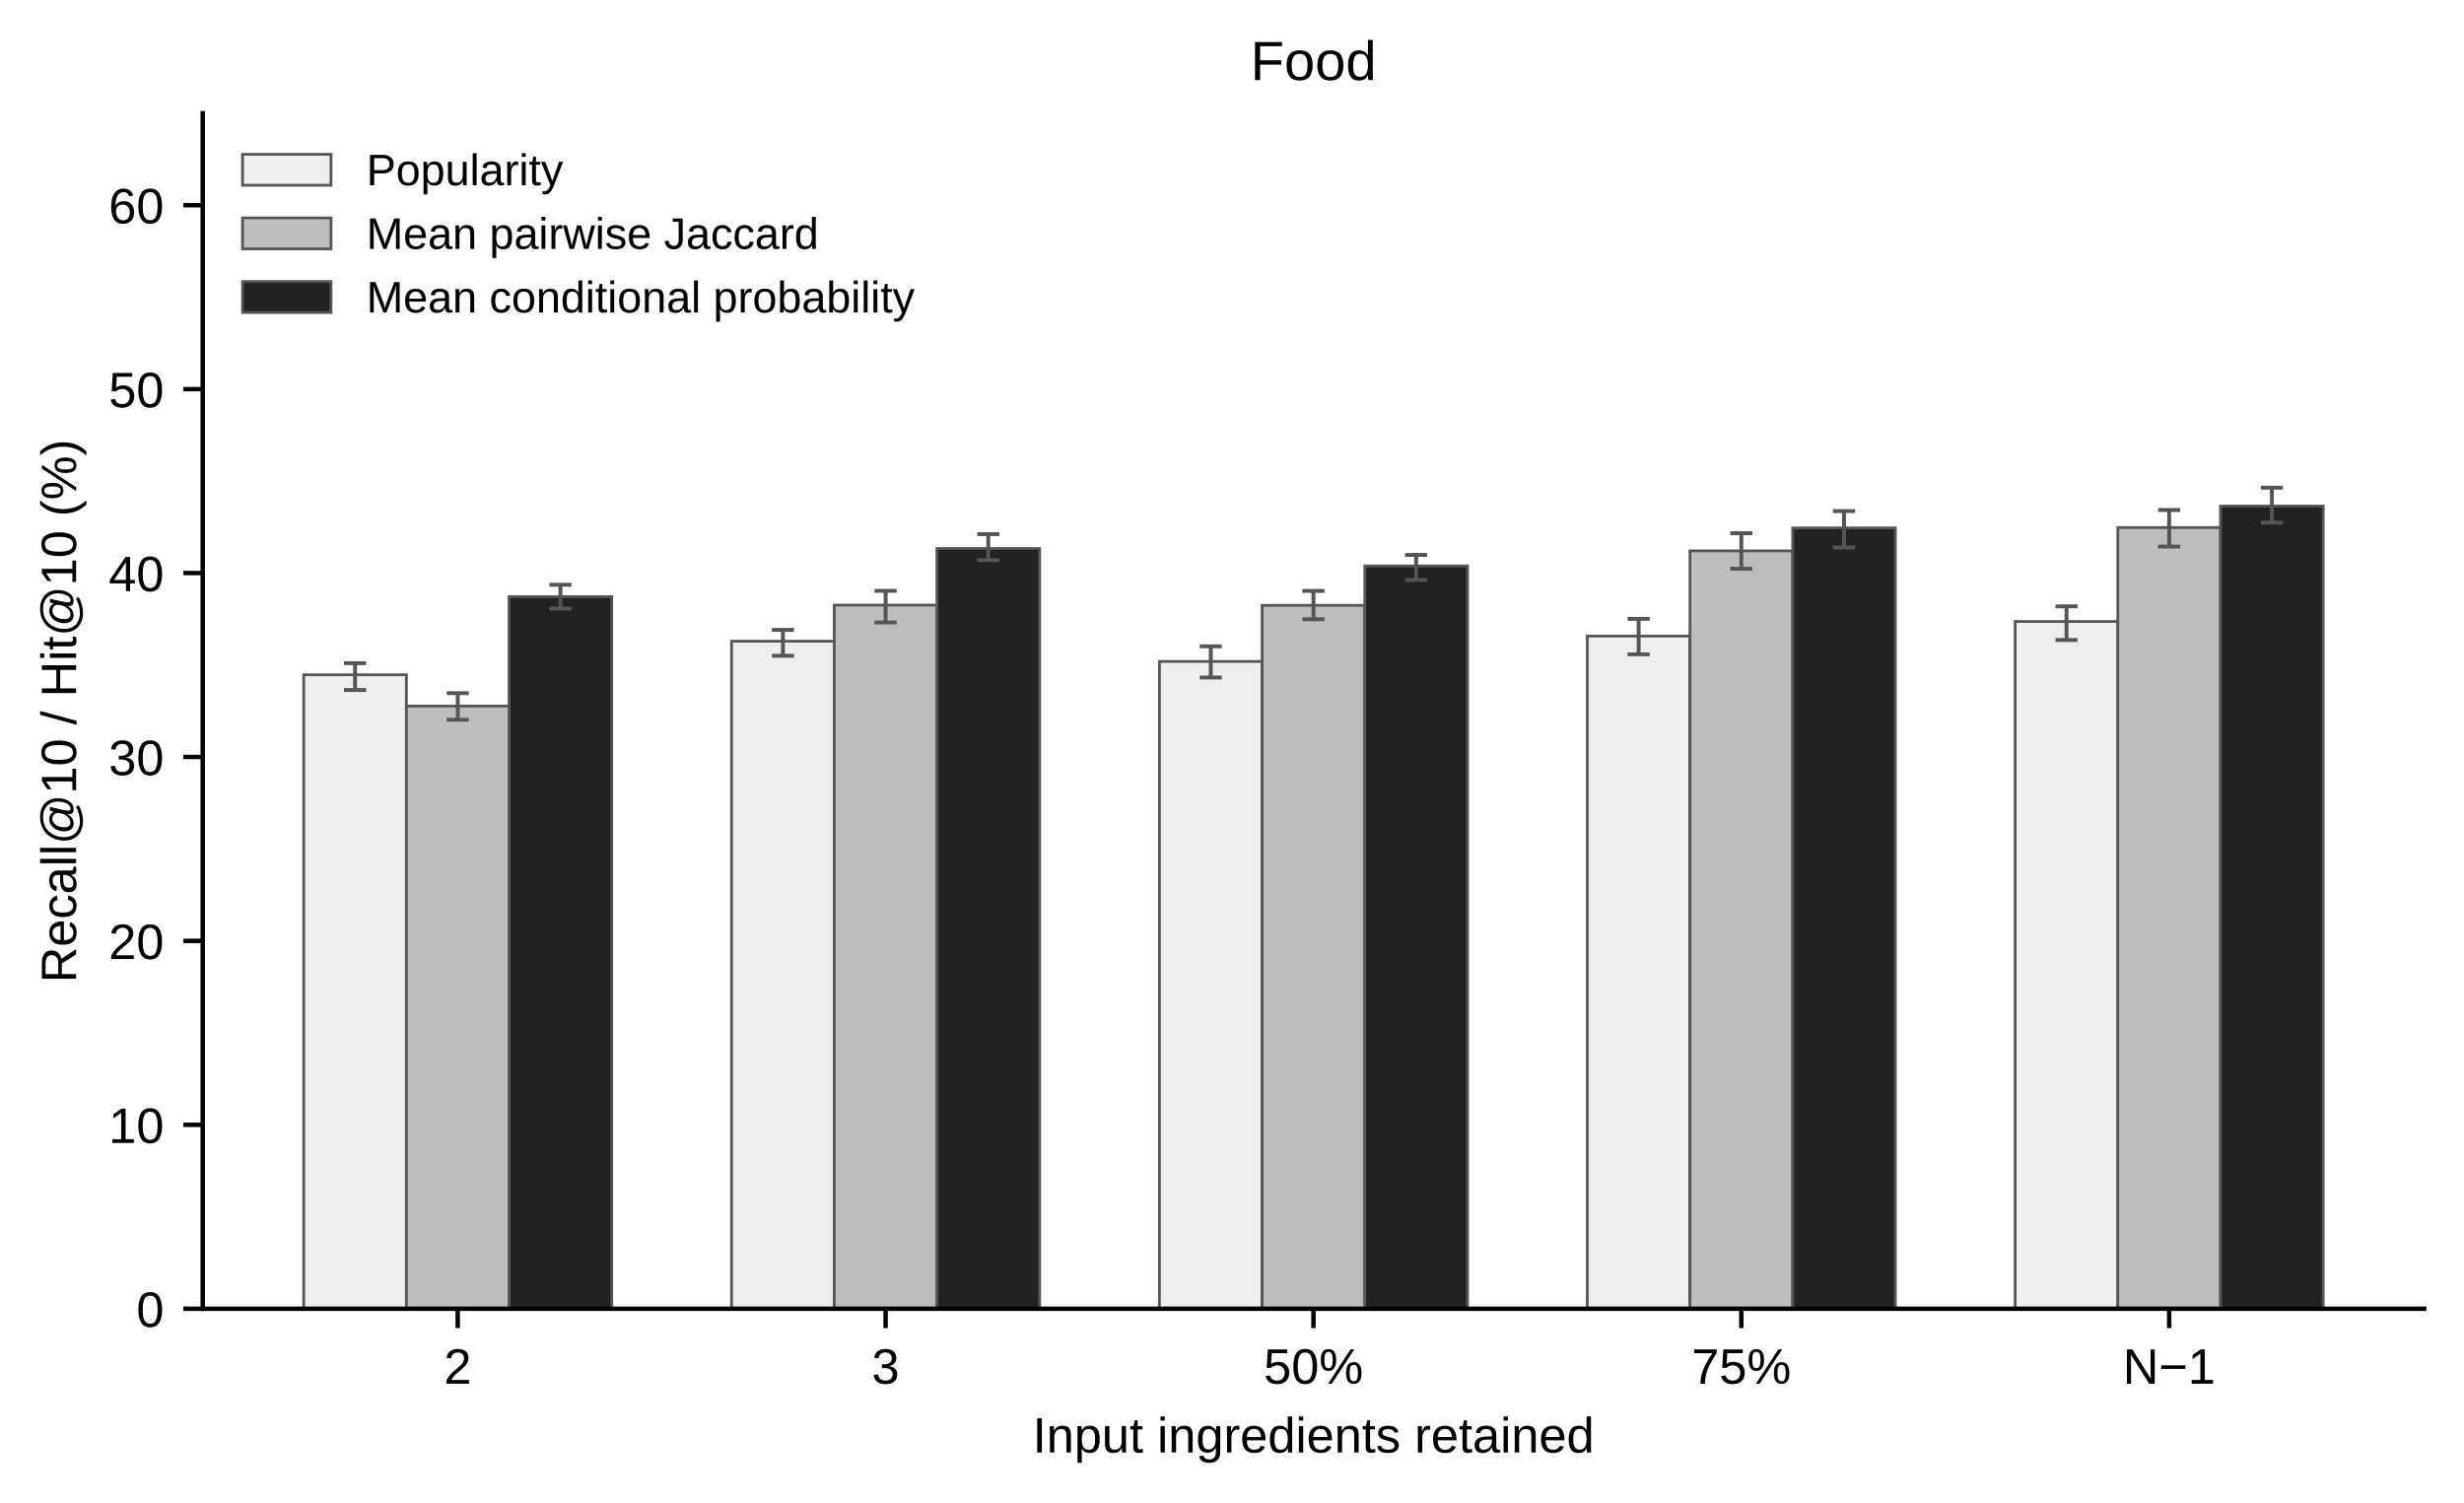
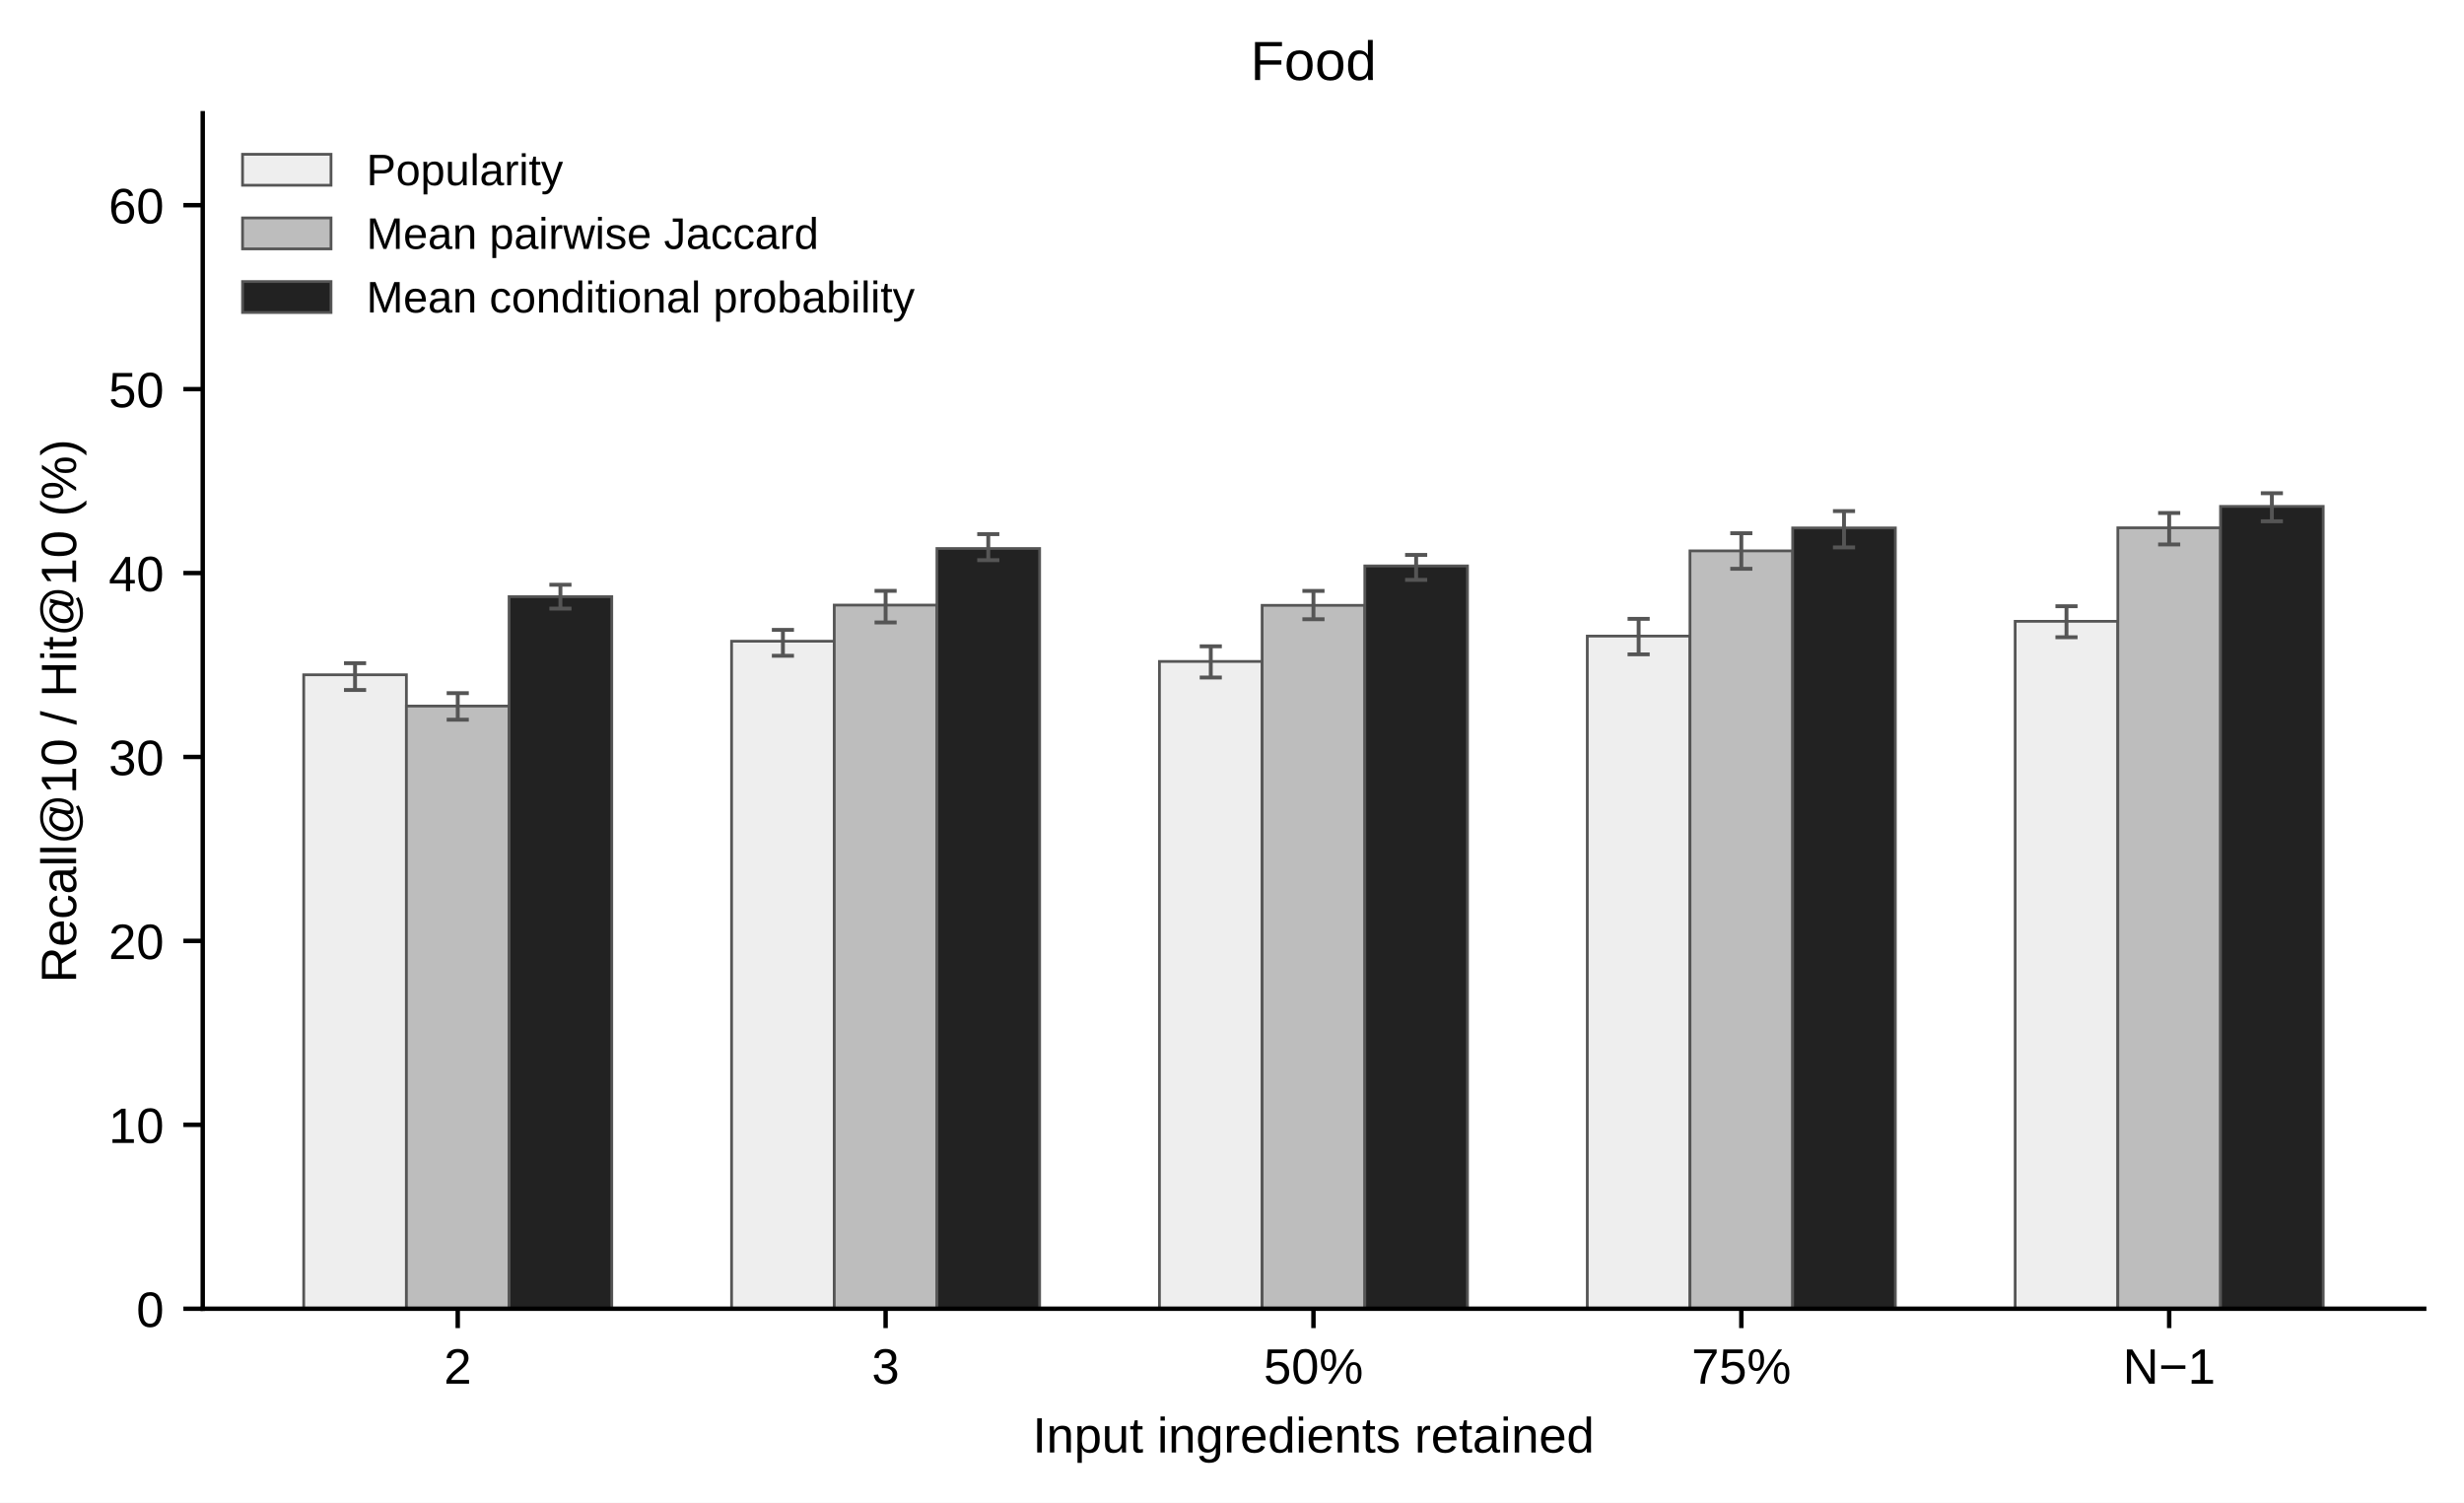
<svg xmlns="http://www.w3.org/2000/svg" xmlns:xlink="http://www.w3.org/1999/xlink" width="445.625pt" height="271.789pt" viewBox="0 0 445.625 271.789" version="1.1">
  <defs>
    <style type="text/css">*{stroke-linejoin: round; stroke-linecap: butt}</style>
  </defs>
  <g id="figure_1">
    <g id="patch_1">
-       <path d="M 0 271.789  L 445.625 271.789  L 445.625 0  L 0 0  z " style="fill: #ffffff" />
+       <path d="M 0 271.789 L 445.625 271.789 L 445.625 0 L 0 0 z " style="fill: #ffffff" />
    </g>
    <g id="axes_1">
      <g id="patch_2">
-         <path d="M 36.665 236.696  L 438.425 236.696  L 438.425 20.48  L 36.665 20.48  z " style="fill: #ffffff" />
+         <path d="M 36.665 236.696 L 438.425 236.696 L 438.425 20.48 L 36.665 20.48 z " style="fill: #ffffff" />
      </g>
      <g id="patch_3">
-         <path d="M 54.927 236.696  L 73.499 236.696  L 73.499 122.043  L 54.927 122.043  z " clip-path="url(#p7ba1079631)" style="fill: #eeeeee; stroke: #555555; stroke-width: 0.5; stroke-linejoin: miter" />
+         <path d="M 54.927 236.696 L 73.499 236.696 L 73.499 122.043 L 54.927 122.043 z " clip-path="url(#p7ba1079631)" style="fill: #eeeeee; stroke: #555555; stroke-width: 0.5; stroke-linejoin: miter" />
      </g>
      <g id="patch_4">
-         <path d="M 132.308 236.696  L 150.879 236.696  L 150.879 115.966  L 132.308 115.966  z " clip-path="url(#p7ba1079631)" style="fill: #eeeeee; stroke: #555555; stroke-width: 0.5; stroke-linejoin: miter" />
+         <path d="M 132.308 236.696 L 150.879 236.696 L 150.879 115.966 L 132.308 115.966 z " clip-path="url(#p7ba1079631)" style="fill: #eeeeee; stroke: #555555; stroke-width: 0.5; stroke-linejoin: miter" />
      </g>
      <g id="patch_5">
-         <path d="M 209.688 236.696  L 228.26 236.696  L 228.26 119.625  L 209.688 119.625  z " clip-path="url(#p7ba1079631)" style="fill: #eeeeee; stroke: #555555; stroke-width: 0.5; stroke-linejoin: miter" />
+         <path d="M 209.688 236.696 L 228.26 236.696 L 228.26 119.625 L 209.688 119.625 z " clip-path="url(#p7ba1079631)" style="fill: #eeeeee; stroke: #555555; stroke-width: 0.5; stroke-linejoin: miter" />
      </g>
      <g id="patch_6">
-         <path d="M 287.069 236.696  L 305.64 236.696  L 305.64 115.043  L 287.069 115.043  z " clip-path="url(#p7ba1079631)" style="fill: #eeeeee; stroke: #555555; stroke-width: 0.5; stroke-linejoin: miter" />
+         <path d="M 287.069 236.696 L 305.64 236.696 L 305.64 115.043 L 287.069 115.043 z " clip-path="url(#p7ba1079631)" style="fill: #eeeeee; stroke: #555555; stroke-width: 0.5; stroke-linejoin: miter" />
      </g>
      <g id="patch_7">
-         <path d="M 364.45 236.696  L 383.021 236.696  L 383.021 112.409  L 364.45 112.409  z " clip-path="url(#p7ba1079631)" style="fill: #eeeeee; stroke: #555555; stroke-width: 0.5; stroke-linejoin: miter" />
+         <path d="M 364.45 236.696 L 383.021 236.696 L 383.021 112.373 L 364.45 112.373 z " clip-path="url(#p7ba1079631)" style="fill: #eeeeee; stroke: #555555; stroke-width: 0.5; stroke-linejoin: miter" />
      </g>
      <g id="patch_8">
-         <path d="M 73.499 236.696  L 92.07 236.696  L 92.07 127.695  L 73.499 127.695  z " clip-path="url(#p7ba1079631)" style="fill: #bdbdbd; stroke: #555555; stroke-width: 0.5; stroke-linejoin: miter" />
+         <path d="M 73.499 236.696 L 92.07 236.696 L 92.07 127.695 L 73.499 127.695 z " clip-path="url(#p7ba1079631)" style="fill: #bdbdbd; stroke: #555555; stroke-width: 0.5; stroke-linejoin: miter" />
      </g>
      <g id="patch_9">
-         <path d="M 150.879 236.696  L 169.451 236.696  L 169.451 109.438  L 150.879 109.438  z " clip-path="url(#p7ba1079631)" style="fill: #bdbdbd; stroke: #555555; stroke-width: 0.5; stroke-linejoin: miter" />
+         <path d="M 150.879 236.696 L 169.451 236.696 L 169.451 109.438 L 150.879 109.438 z " clip-path="url(#p7ba1079631)" style="fill: #bdbdbd; stroke: #555555; stroke-width: 0.5; stroke-linejoin: miter" />
      </g>
      <g id="patch_10">
-         <path d="M 228.26 236.696  L 246.831 236.696  L 246.831 109.479  L 228.26 109.479  z " clip-path="url(#p7ba1079631)" style="fill: #bdbdbd; stroke: #555555; stroke-width: 0.5; stroke-linejoin: miter" />
+         <path d="M 228.26 236.696 L 246.831 236.696 L 246.831 109.479 L 228.26 109.479 z " clip-path="url(#p7ba1079631)" style="fill: #bdbdbd; stroke: #555555; stroke-width: 0.5; stroke-linejoin: miter" />
      </g>
      <g id="patch_11">
-         <path d="M 305.64 236.696  L 324.212 236.696  L 324.212 99.628  L 305.64 99.628  z " clip-path="url(#p7ba1079631)" style="fill: #bdbdbd; stroke: #555555; stroke-width: 0.5; stroke-linejoin: miter" />
+         <path d="M 305.64 236.696 L 324.212 236.696 L 324.212 99.628 L 305.64 99.628 z " clip-path="url(#p7ba1079631)" style="fill: #bdbdbd; stroke: #555555; stroke-width: 0.5; stroke-linejoin: miter" />
      </g>
      <g id="patch_12">
-         <path d="M 383.021 236.696  L 401.592 236.696  L 401.592 95.413  L 383.021 95.413  z " clip-path="url(#p7ba1079631)" style="fill: #bdbdbd; stroke: #555555; stroke-width: 0.5; stroke-linejoin: miter" />
+         <path d="M 383.021 236.696 L 401.592 236.696 L 401.592 95.459 L 383.021 95.459 z " clip-path="url(#p7ba1079631)" style="fill: #bdbdbd; stroke: #555555; stroke-width: 0.5; stroke-linejoin: miter" />
      </g>
      <g id="patch_13">
-         <path d="M 92.07 236.696  L 110.641 236.696  L 110.641 107.918  L 92.07 107.918  z " clip-path="url(#p7ba1079631)" style="fill: #222222; stroke: #555555; stroke-width: 0.5; stroke-linejoin: miter" />
+         <path d="M 92.07 236.696 L 110.641 236.696 L 110.641 107.918 L 92.07 107.918 z " clip-path="url(#p7ba1079631)" style="fill: #222222; stroke: #555555; stroke-width: 0.5; stroke-linejoin: miter" />
      </g>
      <g id="patch_14">
-         <path d="M 169.451 236.696  L 188.022 236.696  L 188.022 99.204  L 169.451 99.204  z " clip-path="url(#p7ba1079631)" style="fill: #222222; stroke: #555555; stroke-width: 0.5; stroke-linejoin: miter" />
+         <path d="M 169.451 236.696 L 188.022 236.696 L 188.022 99.204 L 169.451 99.204 z " clip-path="url(#p7ba1079631)" style="fill: #222222; stroke: #555555; stroke-width: 0.5; stroke-linejoin: miter" />
      </g>
      <g id="patch_15">
-         <path d="M 246.831 236.696  L 265.402 236.696  L 265.402 102.357  L 246.831 102.357  z " clip-path="url(#p7ba1079631)" style="fill: #222222; stroke: #555555; stroke-width: 0.5; stroke-linejoin: miter" />
+         <path d="M 246.831 236.696 L 265.402 236.696 L 265.402 102.357 L 246.831 102.357 z " clip-path="url(#p7ba1079631)" style="fill: #222222; stroke: #555555; stroke-width: 0.5; stroke-linejoin: miter" />
      </g>
      <g id="patch_16">
-         <path d="M 324.212 236.696  L 342.783 236.696  L 342.783 95.488  L 324.212 95.488  z " clip-path="url(#p7ba1079631)" style="fill: #222222; stroke: #555555; stroke-width: 0.5; stroke-linejoin: miter" />
+         <path d="M 324.212 236.696 L 342.783 236.696 L 342.783 95.488 L 324.212 95.488 z " clip-path="url(#p7ba1079631)" style="fill: #222222; stroke: #555555; stroke-width: 0.5; stroke-linejoin: miter" />
      </g>
      <g id="patch_17">
-         <path d="M 401.592 236.696  L 420.164 236.696  L 420.164 91.526  L 401.592 91.526  z " clip-path="url(#p7ba1079631)" style="fill: #222222; stroke: #555555; stroke-width: 0.5; stroke-linejoin: miter" />
+         <path d="M 401.592 236.696 L 420.164 236.696 L 420.164 91.584 L 401.592 91.584 z " clip-path="url(#p7ba1079631)" style="fill: #222222; stroke: #555555; stroke-width: 0.5; stroke-linejoin: miter" />
      </g>
      <g id="matplotlib.axis_1">
        <g id="xtick_1">
          <g id="line2d_1">
            <defs>
-               <path id="mbc4b600197" d="M 0 0  L 0 3.5  " style="stroke: #000000; stroke-width: 0.8" />
+               <path id="mbc4b600197" d="M 0 0 L 0 3.5 " style="stroke: #000000; stroke-width: 0.8" />
            </defs>
            <g>
              <use xlink:href="#mbc4b600197" x="82.784" y="236.696" style="stroke: #000000; stroke-width: 0.8" />
            </g>
          </g>
          <g id="text_1">
            <text style="font-size: 9px; font-family: 'Arial', 'Helvetica', 'DejaVu Sans', sans-serif; text-anchor: middle" x="82.784" y="250.249" transform="rotate(-0 82.7843 250.2485)">2</text>
          </g>
        </g>
        <g id="xtick_2">
          <g id="line2d_2">
            <g>
              <use xlink:href="#mbc4b600197" x="160.165" y="236.696" style="stroke: #000000; stroke-width: 0.8" />
            </g>
          </g>
          <g id="text_2">
            <text style="font-size: 9px; font-family: 'Arial', 'Helvetica', 'DejaVu Sans', sans-serif; text-anchor: middle" x="160.165" y="250.249" transform="rotate(-0 160.1649 250.2485)">3</text>
          </g>
        </g>
        <g id="xtick_3">
          <g id="line2d_3">
            <g>
              <use xlink:href="#mbc4b600197" x="237.545" y="236.696" style="stroke: #000000; stroke-width: 0.8" />
            </g>
          </g>
          <g id="text_3">
            <text style="font-size: 9px; font-family: 'Arial', 'Helvetica', 'DejaVu Sans', sans-serif; text-anchor: middle" x="237.545" y="250.249" transform="rotate(-0 237.5455 250.2485)">50%</text>
          </g>
        </g>
        <g id="xtick_4">
          <g id="line2d_4">
            <g>
              <use xlink:href="#mbc4b600197" x="314.926" y="236.696" style="stroke: #000000; stroke-width: 0.8" />
            </g>
          </g>
          <g id="text_4">
            <text style="font-size: 9px; font-family: 'Arial', 'Helvetica', 'DejaVu Sans', sans-serif; text-anchor: middle" x="314.926" y="250.249" transform="rotate(-0 314.9261 250.2485)">75%</text>
          </g>
        </g>
        <g id="xtick_5">
          <g id="line2d_5">
            <g>
              <use xlink:href="#mbc4b600197" x="392.307" y="236.696" style="stroke: #000000; stroke-width: 0.8" />
            </g>
          </g>
          <g id="text_5">
            <text style="font-size: 9px; font-family: 'Arial', 'Helvetica', 'DejaVu Sans', sans-serif; text-anchor: middle" x="392.307" y="250.249" transform="rotate(-0 392.3066 250.2485)">N−1</text>
          </g>
        </g>
        <g id="text_6">
          <text style="font-size: 9px; font-family: 'Arial', 'Helvetica', 'DejaVu Sans', sans-serif; text-anchor: middle" x="237.545" y="262.695" transform="rotate(-0 237.5455 262.6948)">Input ingredients retained</text>
        </g>
      </g>
      <g id="matplotlib.axis_2">
        <g id="ytick_1">
          <g id="line2d_6">
            <defs>
-               <path id="m62ca417565" d="M 0 0  L -3.5 0  " style="stroke: #000000; stroke-width: 0.8" />
+               <path id="m62ca417565" d="M 0 0 L -3.5 0 " style="stroke: #000000; stroke-width: 0.8" />
            </defs>
            <g>
              <use xlink:href="#m62ca417565" x="36.665" y="236.696" style="stroke: #000000; stroke-width: 0.8" />
            </g>
          </g>
          <g id="text_7">
            <text style="font-size: 9px; font-family: 'Arial', 'Helvetica', 'DejaVu Sans', sans-serif; text-anchor: end" x="29.665" y="239.972" transform="rotate(-0 29.66547 239.9724)">0</text>
          </g>
        </g>
        <g id="ytick_2">
          <g id="line2d_7">
            <g>
              <use xlink:href="#m62ca417565" x="36.665" y="203.432" style="stroke: #000000; stroke-width: 0.8" />
            </g>
          </g>
          <g id="text_8">
            <text style="font-size: 9px; font-family: 'Arial', 'Helvetica', 'DejaVu Sans', sans-serif; text-anchor: end" x="29.665" y="206.708" transform="rotate(-0 29.66547 206.7084)">10</text>
          </g>
        </g>
        <g id="ytick_3">
          <g id="line2d_8">
            <g>
              <use xlink:href="#m62ca417565" x="36.665" y="170.168" style="stroke: #000000; stroke-width: 0.8" />
            </g>
          </g>
          <g id="text_9">
            <text style="font-size: 9px; font-family: 'Arial', 'Helvetica', 'DejaVu Sans', sans-serif; text-anchor: end" x="29.665" y="173.444" transform="rotate(-0 29.66547 173.4444)">20</text>
          </g>
        </g>
        <g id="ytick_4">
          <g id="line2d_9">
            <g>
              <use xlink:href="#m62ca417565" x="36.665" y="136.904" style="stroke: #000000; stroke-width: 0.8" />
            </g>
          </g>
          <g id="text_10">
            <text style="font-size: 9px; font-family: 'Arial', 'Helvetica', 'DejaVu Sans', sans-serif; text-anchor: end" x="29.665" y="140.18" transform="rotate(-0 29.66547 140.1804)">30</text>
          </g>
        </g>
        <g id="ytick_5">
          <g id="line2d_10">
            <g>
              <use xlink:href="#m62ca417565" x="36.665" y="103.64" style="stroke: #000000; stroke-width: 0.8" />
            </g>
          </g>
          <g id="text_11">
            <text style="font-size: 9px; font-family: 'Arial', 'Helvetica', 'DejaVu Sans', sans-serif; text-anchor: end" x="29.665" y="106.916" transform="rotate(-0 29.66547 106.9164)">40</text>
          </g>
        </g>
        <g id="ytick_6">
          <g id="line2d_11">
            <g>
              <use xlink:href="#m62ca417565" x="36.665" y="70.376" style="stroke: #000000; stroke-width: 0.8" />
            </g>
          </g>
          <g id="text_12">
            <text style="font-size: 9px; font-family: 'Arial', 'Helvetica', 'DejaVu Sans', sans-serif; text-anchor: end" x="29.665" y="73.652" transform="rotate(-0 29.66547 73.6524)">50</text>
          </g>
        </g>
        <g id="ytick_7">
          <g id="line2d_12">
            <g>
              <use xlink:href="#m62ca417565" x="36.665" y="37.112" style="stroke: #000000; stroke-width: 0.8" />
            </g>
          </g>
          <g id="text_13">
            <text style="font-size: 9px; font-family: 'Arial', 'Helvetica', 'DejaVu Sans', sans-serif; text-anchor: end" x="29.665" y="40.388" transform="rotate(-0 29.66547 40.3884)">60</text>
          </g>
        </g>
        <g id="text_14">
          <text style="font-size: 9px; font-family: 'Arial', 'Helvetica', 'DejaVu Sans', sans-serif; text-anchor: middle" x="13.762" y="128.588" transform="rotate(-90 13.76156 128.5883)">Recall@10 / Hit@10 (%)</text>
        </g>
      </g>
      <g id="LineCollection_1">
-         <path d="M 64.213 124.788  L 64.213 119.948  " clip-path="url(#p7ba1079631)" style="fill: none; stroke: #555555; stroke-width: 0.7" />
-         <path d="M 141.594 118.601  L 141.594 113.917  " clip-path="url(#p7ba1079631)" style="fill: none; stroke: #555555; stroke-width: 0.7" />
-         <path d="M 218.974 122.539  L 218.974 116.892  " clip-path="url(#p7ba1079631)" style="fill: none; stroke: #555555; stroke-width: 0.7" />
-         <path d="M 296.355 118.346  L 296.355 111.926  " clip-path="url(#p7ba1079631)" style="fill: none; stroke: #555555; stroke-width: 0.7" />
-         <path d="M 373.735 115.746  L 373.735 109.664  " clip-path="url(#p7ba1079631)" style="fill: none; stroke: #555555; stroke-width: 0.7" />
+         <path d="M 64.213 124.788 L 64.213 119.948 " clip-path="url(#p7ba1079631)" style="fill: none; stroke: #555555; stroke-width: 0.7" />
+         <path d="M 141.594 118.601 L 141.594 113.917 " clip-path="url(#p7ba1079631)" style="fill: none; stroke: #555555; stroke-width: 0.7" />
+         <path d="M 218.974 122.539 L 218.974 116.892 " clip-path="url(#p7ba1079631)" style="fill: none; stroke: #555555; stroke-width: 0.7" />
+         <path d="M 296.355 118.346 L 296.355 111.926 " clip-path="url(#p7ba1079631)" style="fill: none; stroke: #555555; stroke-width: 0.7" />
+         <path d="M 373.735 115.248 L 373.735 109.646 " clip-path="url(#p7ba1079631)" style="fill: none; stroke: #555555; stroke-width: 0.7" />
      </g>
      <g id="line2d_13">
        <defs>
-           <path id="m36357ca933" d="M 2 0  L -2 -0  " style="stroke: #555555; stroke-width: 0.7" />
+           <path id="m36357ca933" d="M 2 0 L -2 -0 " style="stroke: #555555; stroke-width: 0.7" />
        </defs>
        <g clip-path="url(#p7ba1079631)">
          <use xlink:href="#m36357ca933" x="64.213" y="124.788" style="fill: #1f77b4; stroke: #555555; stroke-width: 0.7" />
          <use xlink:href="#m36357ca933" x="141.594" y="118.601" style="fill: #1f77b4; stroke: #555555; stroke-width: 0.7" />
          <use xlink:href="#m36357ca933" x="218.974" y="122.539" style="fill: #1f77b4; stroke: #555555; stroke-width: 0.7" />
          <use xlink:href="#m36357ca933" x="296.355" y="118.346" style="fill: #1f77b4; stroke: #555555; stroke-width: 0.7" />
-           <use xlink:href="#m36357ca933" x="373.735" y="115.746" style="fill: #1f77b4; stroke: #555555; stroke-width: 0.7" />
+           <use xlink:href="#m36357ca933" x="373.735" y="115.248" style="fill: #1f77b4; stroke: #555555; stroke-width: 0.7" />
        </g>
      </g>
      <g id="line2d_14">
        <g clip-path="url(#p7ba1079631)">
          <use xlink:href="#m36357ca933" x="64.213" y="119.948" style="fill: #1f77b4; stroke: #555555; stroke-width: 0.7" />
          <use xlink:href="#m36357ca933" x="141.594" y="113.917" style="fill: #1f77b4; stroke: #555555; stroke-width: 0.7" />
          <use xlink:href="#m36357ca933" x="218.974" y="116.892" style="fill: #1f77b4; stroke: #555555; stroke-width: 0.7" />
          <use xlink:href="#m36357ca933" x="296.355" y="111.926" style="fill: #1f77b4; stroke: #555555; stroke-width: 0.7" />
-           <use xlink:href="#m36357ca933" x="373.735" y="109.664" style="fill: #1f77b4; stroke: #555555; stroke-width: 0.7" />
+           <use xlink:href="#m36357ca933" x="373.735" y="109.646" style="fill: #1f77b4; stroke: #555555; stroke-width: 0.7" />
        </g>
      </g>
      <g id="LineCollection_2">
-         <path d="M 82.784 130.161  L 82.784 125.365  " clip-path="url(#p7ba1079631)" style="fill: none; stroke: #555555; stroke-width: 0.7" />
-         <path d="M 160.165 112.573  L 160.165 106.861  " clip-path="url(#p7ba1079631)" style="fill: none; stroke: #555555; stroke-width: 0.7" />
-         <path d="M 237.545 111.993  L 237.545 106.871  " clip-path="url(#p7ba1079631)" style="fill: none; stroke: #555555; stroke-width: 0.7" />
-         <path d="M 314.926 102.869  L 314.926 96.442  " clip-path="url(#p7ba1079631)" style="fill: none; stroke: #555555; stroke-width: 0.7" />
-         <path d="M 392.307 98.849  L 392.307 92.246  " clip-path="url(#p7ba1079631)" style="fill: none; stroke: #555555; stroke-width: 0.7" />
+         <path d="M 82.784 130.161 L 82.784 125.365 " clip-path="url(#p7ba1079631)" style="fill: none; stroke: #555555; stroke-width: 0.7" />
+         <path d="M 160.165 112.573 L 160.165 106.861 " clip-path="url(#p7ba1079631)" style="fill: none; stroke: #555555; stroke-width: 0.7" />
+         <path d="M 237.545 111.993 L 237.545 106.871 " clip-path="url(#p7ba1079631)" style="fill: none; stroke: #555555; stroke-width: 0.7" />
+         <path d="M 314.926 102.869 L 314.926 96.442 " clip-path="url(#p7ba1079631)" style="fill: none; stroke: #555555; stroke-width: 0.7" />
+         <path d="M 392.307 98.469 L 392.307 92.775 " clip-path="url(#p7ba1079631)" style="fill: none; stroke: #555555; stroke-width: 0.7" />
      </g>
      <g id="line2d_15">
        <g clip-path="url(#p7ba1079631)">
          <use xlink:href="#m36357ca933" x="82.784" y="130.161" style="fill: #1f77b4; stroke: #555555; stroke-width: 0.7" />
          <use xlink:href="#m36357ca933" x="160.165" y="112.573" style="fill: #1f77b4; stroke: #555555; stroke-width: 0.7" />
          <use xlink:href="#m36357ca933" x="237.545" y="111.993" style="fill: #1f77b4; stroke: #555555; stroke-width: 0.7" />
          <use xlink:href="#m36357ca933" x="314.926" y="102.869" style="fill: #1f77b4; stroke: #555555; stroke-width: 0.7" />
-           <use xlink:href="#m36357ca933" x="392.307" y="98.849" style="fill: #1f77b4; stroke: #555555; stroke-width: 0.7" />
+           <use xlink:href="#m36357ca933" x="392.307" y="98.469" style="fill: #1f77b4; stroke: #555555; stroke-width: 0.7" />
        </g>
      </g>
      <g id="line2d_16">
        <g clip-path="url(#p7ba1079631)">
          <use xlink:href="#m36357ca933" x="82.784" y="125.365" style="fill: #1f77b4; stroke: #555555; stroke-width: 0.7" />
          <use xlink:href="#m36357ca933" x="160.165" y="106.861" style="fill: #1f77b4; stroke: #555555; stroke-width: 0.7" />
          <use xlink:href="#m36357ca933" x="237.545" y="106.871" style="fill: #1f77b4; stroke: #555555; stroke-width: 0.7" />
          <use xlink:href="#m36357ca933" x="314.926" y="96.442" style="fill: #1f77b4; stroke: #555555; stroke-width: 0.7" />
-           <use xlink:href="#m36357ca933" x="392.307" y="92.246" style="fill: #1f77b4; stroke: #555555; stroke-width: 0.7" />
+           <use xlink:href="#m36357ca933" x="392.307" y="92.775" style="fill: #1f77b4; stroke: #555555; stroke-width: 0.7" />
        </g>
      </g>
      <g id="LineCollection_3">
-         <path d="M 101.356 110.065  L 101.356 105.756  " clip-path="url(#p7ba1079631)" style="fill: none; stroke: #555555; stroke-width: 0.7" />
-         <path d="M 178.736 101.308  L 178.736 96.609  " clip-path="url(#p7ba1079631)" style="fill: none; stroke: #555555; stroke-width: 0.7" />
-         <path d="M 256.117 104.88  L 256.117 100.365  " clip-path="url(#p7ba1079631)" style="fill: none; stroke: #555555; stroke-width: 0.7" />
-         <path d="M 333.497 99.008  L 333.497 92.437  " clip-path="url(#p7ba1079631)" style="fill: none; stroke: #555555; stroke-width: 0.7" />
-         <path d="M 410.878 94.53  L 410.878 88.201  " clip-path="url(#p7ba1079631)" style="fill: none; stroke: #555555; stroke-width: 0.7" />
+         <path d="M 101.356 110.065 L 101.356 105.756 " clip-path="url(#p7ba1079631)" style="fill: none; stroke: #555555; stroke-width: 0.7" />
+         <path d="M 178.736 101.308 L 178.736 96.609 " clip-path="url(#p7ba1079631)" style="fill: none; stroke: #555555; stroke-width: 0.7" />
+         <path d="M 256.117 104.88 L 256.117 100.365 " clip-path="url(#p7ba1079631)" style="fill: none; stroke: #555555; stroke-width: 0.7" />
+         <path d="M 333.497 99.008 L 333.497 92.437 " clip-path="url(#p7ba1079631)" style="fill: none; stroke: #555555; stroke-width: 0.7" />
+         <path d="M 410.878 94.28 L 410.878 89.201 " clip-path="url(#p7ba1079631)" style="fill: none; stroke: #555555; stroke-width: 0.7" />
      </g>
      <g id="line2d_17">
        <g clip-path="url(#p7ba1079631)">
          <use xlink:href="#m36357ca933" x="101.356" y="110.065" style="fill: #1f77b4; stroke: #555555; stroke-width: 0.7" />
          <use xlink:href="#m36357ca933" x="178.736" y="101.308" style="fill: #1f77b4; stroke: #555555; stroke-width: 0.7" />
          <use xlink:href="#m36357ca933" x="256.117" y="104.88" style="fill: #1f77b4; stroke: #555555; stroke-width: 0.7" />
          <use xlink:href="#m36357ca933" x="333.497" y="99.008" style="fill: #1f77b4; stroke: #555555; stroke-width: 0.7" />
-           <use xlink:href="#m36357ca933" x="410.878" y="94.53" style="fill: #1f77b4; stroke: #555555; stroke-width: 0.7" />
+           <use xlink:href="#m36357ca933" x="410.878" y="94.28" style="fill: #1f77b4; stroke: #555555; stroke-width: 0.7" />
        </g>
      </g>
      <g id="line2d_18">
        <g clip-path="url(#p7ba1079631)">
          <use xlink:href="#m36357ca933" x="101.356" y="105.756" style="fill: #1f77b4; stroke: #555555; stroke-width: 0.7" />
          <use xlink:href="#m36357ca933" x="178.736" y="96.609" style="fill: #1f77b4; stroke: #555555; stroke-width: 0.7" />
          <use xlink:href="#m36357ca933" x="256.117" y="100.365" style="fill: #1f77b4; stroke: #555555; stroke-width: 0.7" />
          <use xlink:href="#m36357ca933" x="333.497" y="92.437" style="fill: #1f77b4; stroke: #555555; stroke-width: 0.7" />
-           <use xlink:href="#m36357ca933" x="410.878" y="88.201" style="fill: #1f77b4; stroke: #555555; stroke-width: 0.7" />
+           <use xlink:href="#m36357ca933" x="410.878" y="89.201" style="fill: #1f77b4; stroke: #555555; stroke-width: 0.7" />
        </g>
      </g>
      <g id="patch_18">
-         <path d="M 36.665 236.696  L 36.665 20.48  " style="fill: none; stroke: #000000; stroke-width: 0.8; stroke-linejoin: miter; stroke-linecap: square" />
+         <path d="M 36.665 236.696 L 36.665 20.48 " style="fill: none; stroke: #000000; stroke-width: 0.8; stroke-linejoin: miter; stroke-linecap: square" />
      </g>
      <g id="patch_19">
-         <path d="M 36.665 236.696  L 438.425 236.696  " style="fill: none; stroke: #000000; stroke-width: 0.8; stroke-linejoin: miter; stroke-linecap: square" />
+         <path d="M 36.665 236.696 L 438.425 236.696 " style="fill: none; stroke: #000000; stroke-width: 0.8; stroke-linejoin: miter; stroke-linecap: square" />
      </g>
      <g id="text_15">
        <text style="font-size: 10px; font-family: 'Arial', 'Helvetica', 'DejaVu Sans', sans-serif; text-anchor: middle" x="237.545" y="14.48" transform="rotate(-0 237.5455 14.48027)">Food</text>
      </g>
      <g id="legend_1">
        <g id="patch_20">
-           <path d="M 43.865 33.504  L 59.865 33.504  L 59.865 27.904  L 43.865 27.904  z " style="fill: #eeeeee; stroke: #555555; stroke-width: 0.5; stroke-linejoin: miter" />
+           <path d="M 43.865 33.504 L 59.865 33.504 L 59.865 27.904 L 43.865 27.904 z " style="fill: #eeeeee; stroke: #555555; stroke-width: 0.5; stroke-linejoin: miter" />
        </g>
        <g id="text_16">
          <text style="font-size: 8px; font-family: 'Arial', 'Helvetica', 'DejaVu Sans', sans-serif; text-anchor: start" x="66.265" y="33.504" transform="rotate(-0 66.26547 33.50449)">Popularity</text>
        </g>
        <g id="patch_21">
-           <path d="M 43.865 45.012  L 59.865 45.012  L 59.865 39.412  L 43.865 39.412  z " style="fill: #bdbdbd; stroke: #555555; stroke-width: 0.5; stroke-linejoin: miter" />
+           <path d="M 43.865 45.012 L 59.865 45.012 L 59.865 39.412 L 43.865 39.412 z " style="fill: #bdbdbd; stroke: #555555; stroke-width: 0.5; stroke-linejoin: miter" />
        </g>
        <g id="text_17">
          <text style="font-size: 8px; font-family: 'Arial', 'Helvetica', 'DejaVu Sans', sans-serif; text-anchor: start" x="66.265" y="45.012" transform="rotate(-0 66.26547 45.01246)">Mean pairwise Jaccard</text>
        </g>
        <g id="patch_22">
-           <path d="M 43.865 56.52  L 59.865 56.52  L 59.865 50.92  L 43.865 50.92  z " style="fill: #222222; stroke: #555555; stroke-width: 0.5; stroke-linejoin: miter" />
+           <path d="M 43.865 56.52 L 59.865 56.52 L 59.865 50.92 L 43.865 50.92 z " style="fill: #222222; stroke: #555555; stroke-width: 0.5; stroke-linejoin: miter" />
        </g>
        <g id="text_18">
          <text style="font-size: 8px; font-family: 'Arial', 'Helvetica', 'DejaVu Sans', sans-serif; text-anchor: start" x="66.265" y="56.52" transform="rotate(-0 66.26547 56.52027)">Mean conditional probability</text>
        </g>
      </g>
    </g>
  </g>
  <defs>
    <clipPath id="p7ba1079631">
      <rect x="36.665" y="20.48" width="401.76" height="216.216" />
    </clipPath>
  </defs>
</svg>
